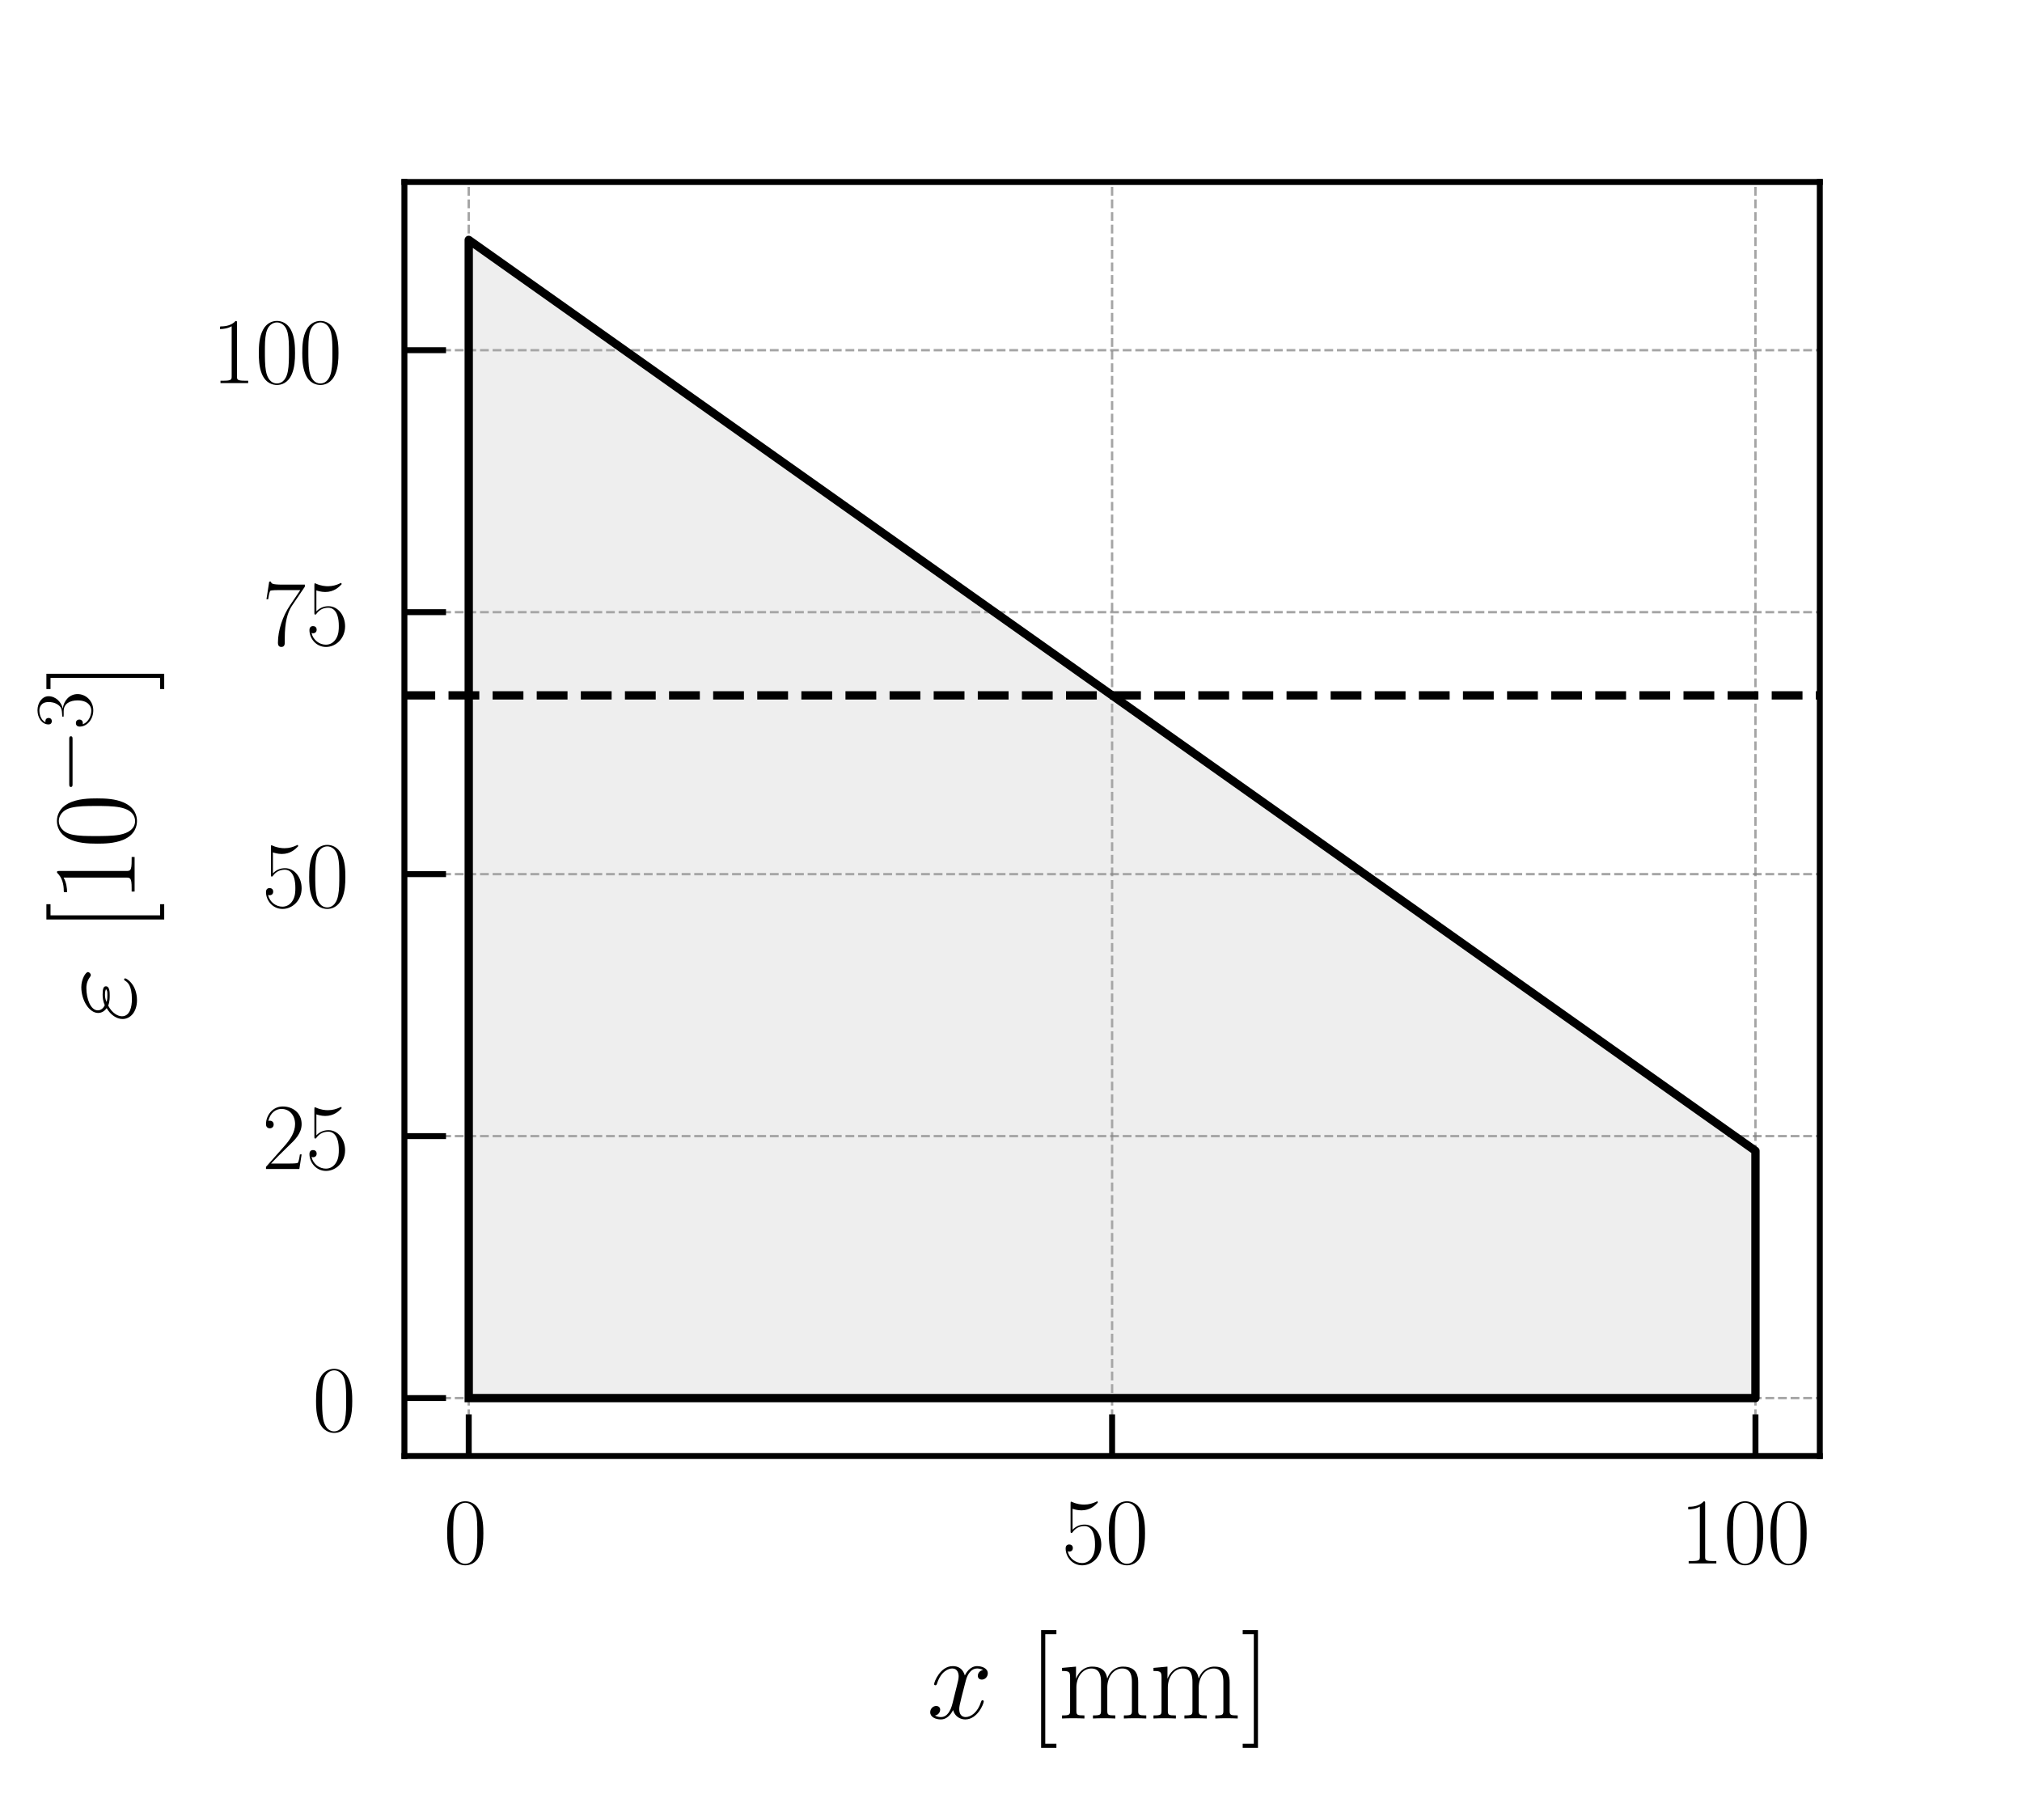
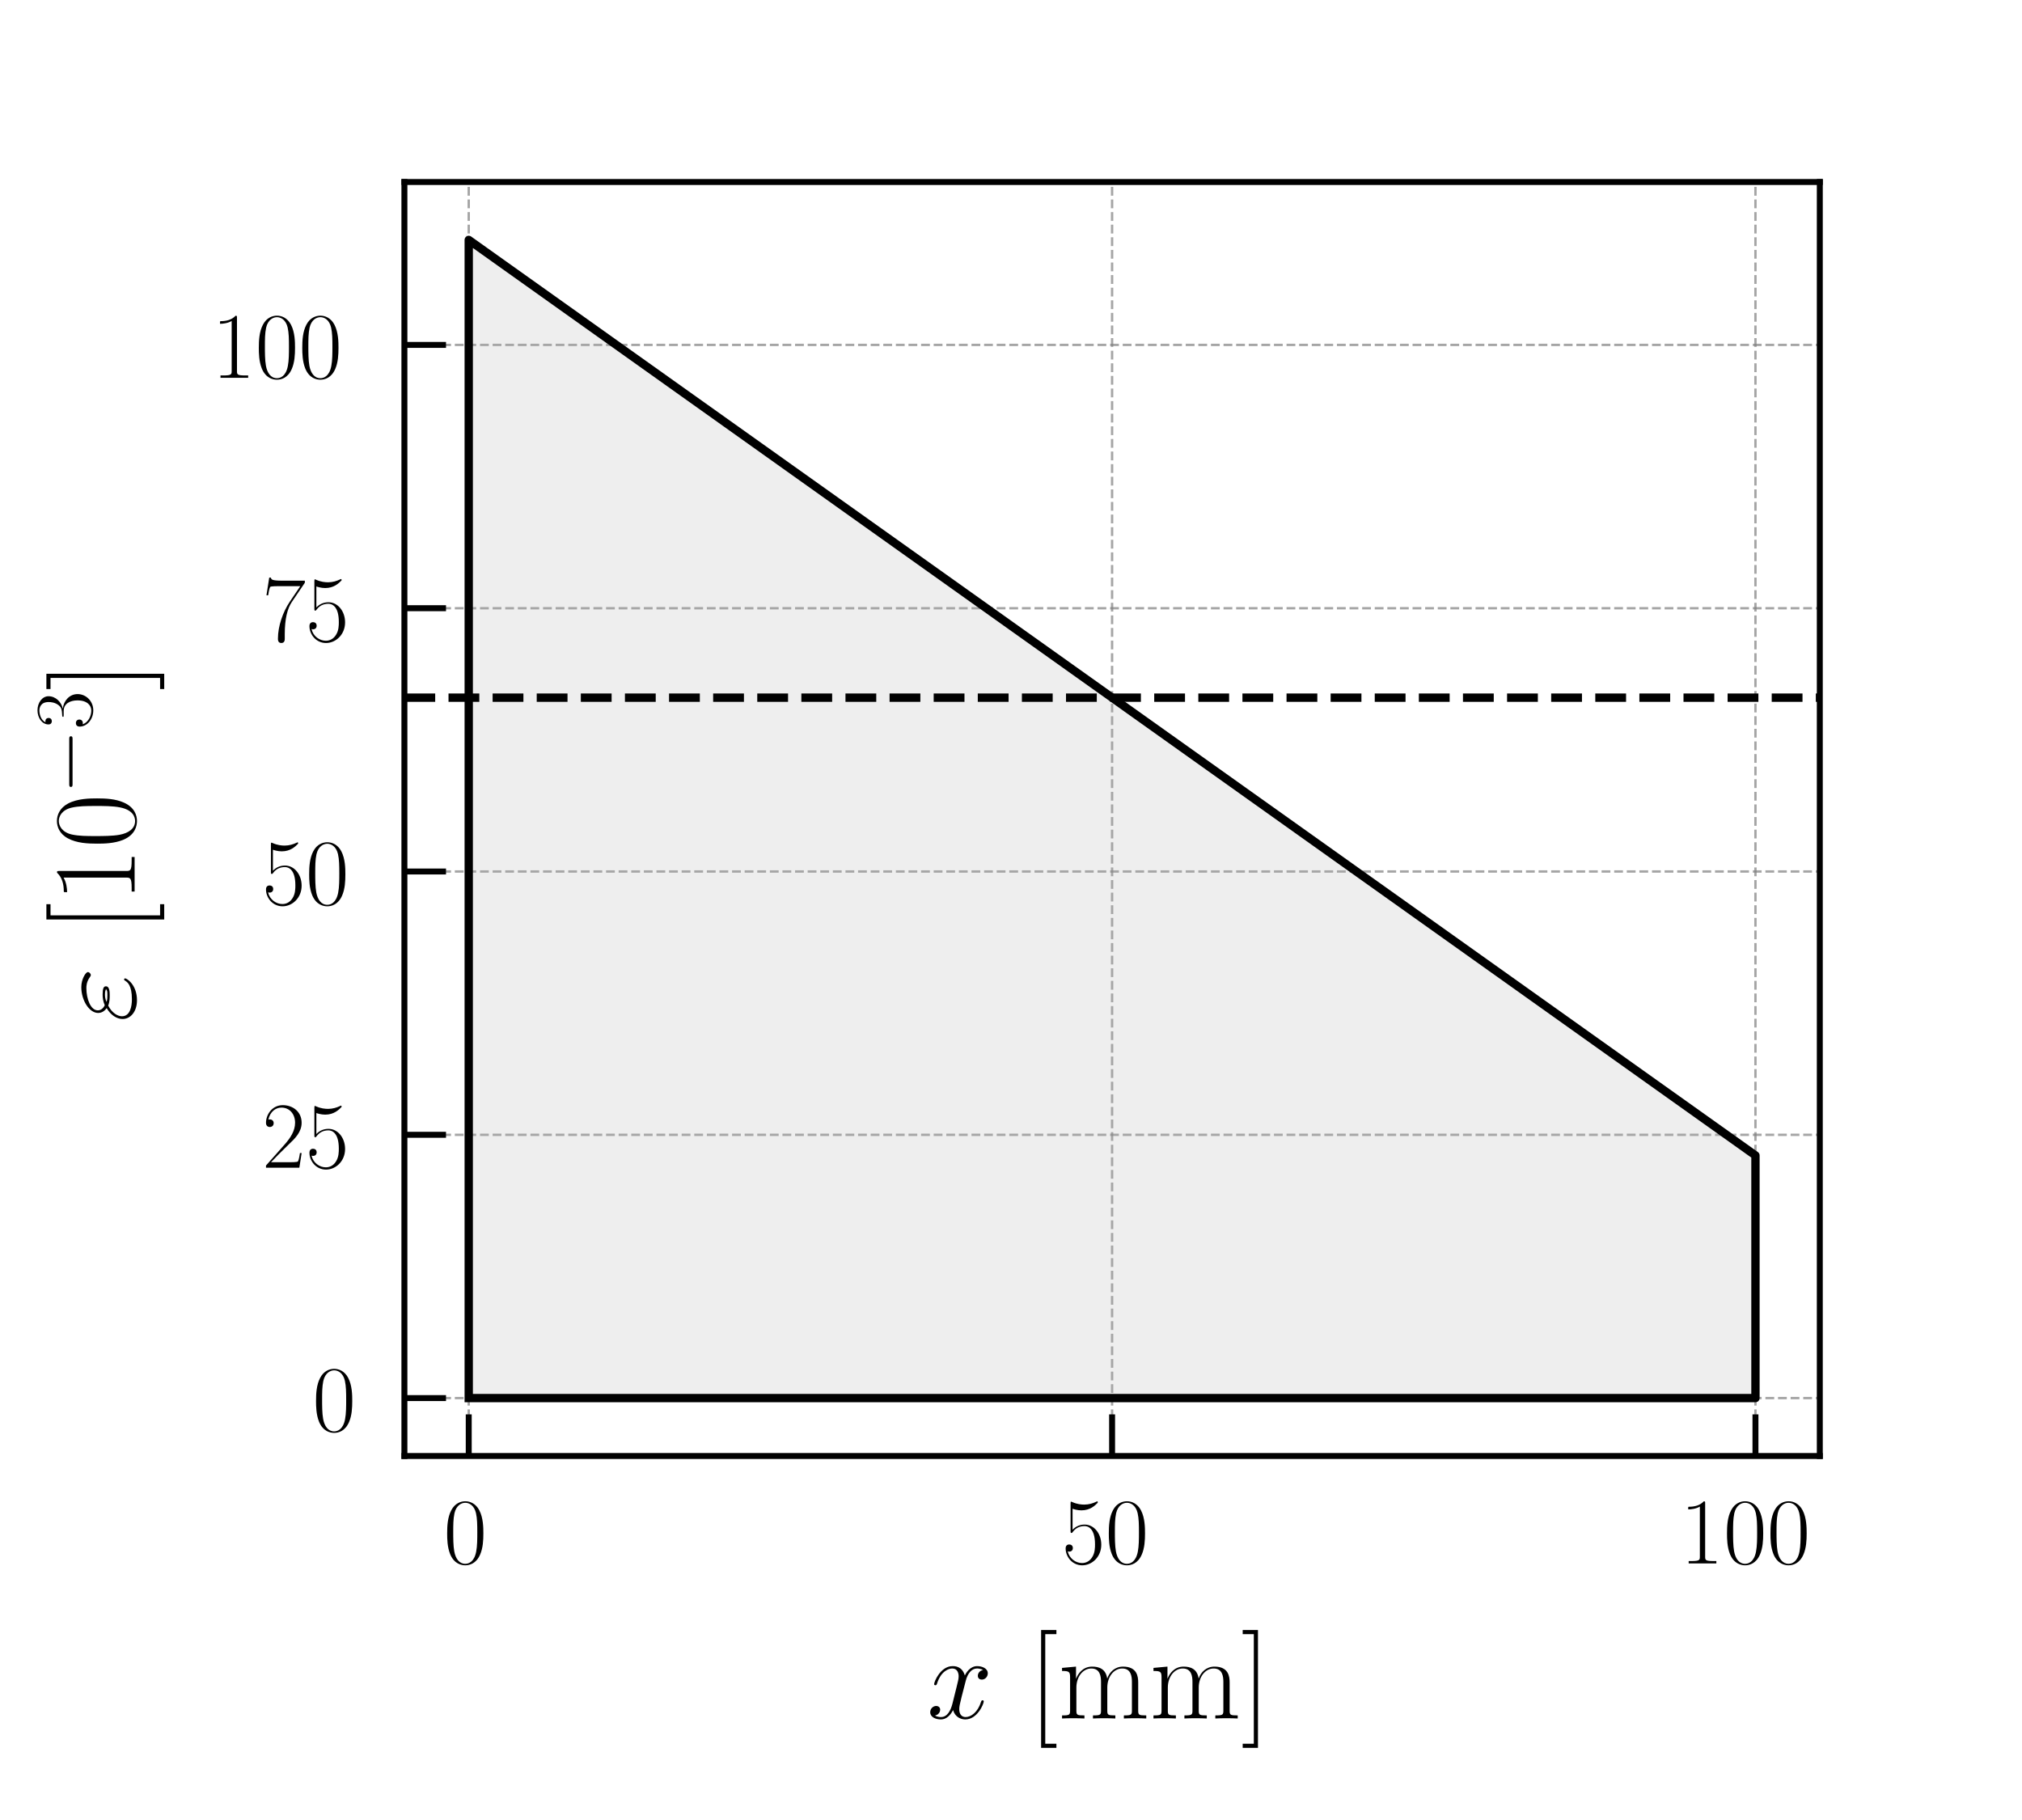
<svg xmlns="http://www.w3.org/2000/svg" xmlns:xlink="http://www.w3.org/1999/xlink" width="170.079pt" height="153.071pt" viewBox="0 0 170.079 153.071" version="1.1">
  <defs>
    <style type="text/css">*{stroke-linejoin: round; stroke-linecap: butt}</style>
  </defs>
  <g id="figure_1">
    <g id="patch_1">
      <path d="M 0 153.071  L 170.079 153.071  L 170.079 0  L 0 0  z " style="fill: #ffffff" />
    </g>
    <g id="axes_1">
      <g id="patch_2">
        <path d="M 34.016 122.457  L 153.071 122.457  L 153.071 15.307  L 34.016 15.307  z " style="fill: #ffffff" />
      </g>
      <g id="matplotlib.axis_1">
        <g id="xtick_1">
          <g id="line2d_1">
-             <path d="M 39.427 122.457  L 39.427 15.307  " clip-path="url(#p278bdf357b)" style="fill: none; stroke-dasharray: 0.74,0.32; stroke-dashoffset: 0; stroke: #808080; stroke-opacity: 0.7; stroke-width: 0.2" />
+             <path d="M 39.427 122.457  L 39.427 15.307  " clip-path="url(#pf1e5e82f56)" style="fill: none; stroke-dasharray: 0.74,0.32; stroke-dashoffset: 0; stroke: #808080; stroke-opacity: 0.7; stroke-width: 0.2" />
          </g>
          <g id="line2d_2">
            <defs>
-               <path id="mff426df758" d="M 0 0  L 0 -3.5  " style="stroke: #000000; stroke-width: 0.5" />
-             </defs>
-             <g>
-               <use xlink:href="#mff426df758" x="39.427" y="122.457" style="stroke: #000000; stroke-width: 0.5" />
+               <path id="m8fd019e9a5" d="M 0 0  L 0 -3.5  " style="stroke: #000000; stroke-width: 0.5" />
+             </defs>
+             <g>
+               <use xlink:href="#m8fd019e9a5" x="39.427" y="122.457" style="stroke: #000000; stroke-width: 0.5" />
            </g>
          </g>
          <g id="text_1">
            <g transform="translate(37.31025 131.4915) scale(0.08 -0.08)">
              <defs>
                <path id="CMR17-30" d="M 2688 2025  C 2688 2416 2682 3080 2413 3591  C 2176 4039 1798 4198 1466 4198  C 1158 4198 768 4058 525 3597  C 269 3118 243 2524 243 2025  C 243 1661 250 1106 448 619  C 723 -39 1216 -128 1466 -128  C 1760 -128 2208 -7 2470 600  C 2662 1042 2688 1559 2688 2025  z M 1466 -26  C 1056 -26 813 325 723 812  C 653 1188 653 1738 653 2096  C 653 2588 653 2997 736 3387  C 858 3929 1216 4096 1466 4096  C 1728 4096 2067 3923 2189 3400  C 2272 3036 2278 2607 2278 2096  C 2278 1680 2278 1169 2202 792  C 2067 95 1690 -26 1466 -26  z " transform="scale(0.015625)" />
              </defs>
              <use xlink:href="#CMR17-30" transform="scale(0.996264)" />
            </g>
          </g>
        </g>
        <g id="xtick_2">
          <g id="line2d_3">
-             <path d="M 93.543 122.457  L 93.543 15.307  " clip-path="url(#p278bdf357b)" style="fill: none; stroke-dasharray: 0.74,0.32; stroke-dashoffset: 0; stroke: #808080; stroke-opacity: 0.7; stroke-width: 0.2" />
+             <path d="M 93.543 122.457  L 93.543 15.307  " clip-path="url(#pf1e5e82f56)" style="fill: none; stroke-dasharray: 0.74,0.32; stroke-dashoffset: 0; stroke: #808080; stroke-opacity: 0.7; stroke-width: 0.2" />
          </g>
          <g id="line2d_4">
            <g>
-               <use xlink:href="#mff426df758" x="93.543" y="122.457" style="stroke: #000000; stroke-width: 0.5" />
+               <use xlink:href="#m8fd019e9a5" x="93.543" y="122.457" style="stroke: #000000; stroke-width: 0.5" />
            </g>
          </g>
          <g id="text_2">
            <g transform="translate(89.30912 131.4915) scale(0.08 -0.08)">
              <defs>
                <path id="CMR17-35" d="M 730 3692  C 794 3666 1056 3584 1325 3584  C 1920 3584 2246 3911 2432 4100  C 2432 4157 2432 4192 2394 4192  C 2387 4192 2374 4192 2323 4163  C 2099 4058 1837 3973 1517 3973  C 1325 3973 1037 3999 723 4139  C 653 4171 640 4171 634 4171  C 602 4171 595 4164 595 4037  L 595 2203  C 595 2089 595 2057 659 2057  C 691 2057 704 2070 736 2114  C 941 2401 1222 2522 1542 2522  C 1766 2522 2246 2382 2246 1289  C 2246 1085 2246 715 2054 421  C 1894 159 1645 25 1370 25  C 947 25 518 320 403 814  C 429 807 480 795 506 795  C 589 795 749 840 749 1038  C 749 1210 627 1280 506 1280  C 358 1280 262 1190 262 1011  C 262 454 704 -128 1382 -128  C 2042 -128 2669 440 2669 1264  C 2669 2030 2170 2624 1549 2624  C 1222 2624 947 2503 730 2274  L 730 3692  z " transform="scale(0.015625)" />
              </defs>
              <use xlink:href="#CMR17-35" transform="scale(0.996264)" />
              <use xlink:href="#CMR17-30" transform="translate(45.69048 0) scale(0.996264)" />
            </g>
          </g>
        </g>
        <g id="xtick_3">
          <g id="line2d_5">
-             <path d="M 147.659 122.457  L 147.659 15.307  " clip-path="url(#p278bdf357b)" style="fill: none; stroke-dasharray: 0.74,0.32; stroke-dashoffset: 0; stroke: #808080; stroke-opacity: 0.7; stroke-width: 0.2" />
+             <path d="M 147.659 122.457  L 147.659 15.307  " clip-path="url(#pf1e5e82f56)" style="fill: none; stroke-dasharray: 0.74,0.32; stroke-dashoffset: 0; stroke: #808080; stroke-opacity: 0.7; stroke-width: 0.2" />
          </g>
          <g id="line2d_6">
            <g>
-               <use xlink:href="#mff426df758" x="147.659" y="122.457" style="stroke: #000000; stroke-width: 0.5" />
+               <use xlink:href="#m8fd019e9a5" x="147.659" y="122.457" style="stroke: #000000; stroke-width: 0.5" />
            </g>
          </g>
          <g id="text_3">
            <g transform="translate(141.308 131.4915) scale(0.08 -0.08)">
              <defs>
                <path id="CMR17-31" d="M 1702 4058  C 1702 4192 1696 4192 1606 4192  C 1357 3916 979 3827 621 3827  C 602 3827 570 3827 563 3808  C 557 3795 557 3782 557 3648  C 755 3648 1088 3686 1344 3839  L 1344 461  C 1344 236 1331 160 781 160  L 589 160  L 589 0  C 896 0 1216 0 1523 0  C 1830 0 2150 0 2458 0  L 2458 160  L 2266 160  C 1715 160 1702 230 1702 458  L 1702 4058  z " transform="scale(0.015625)" />
              </defs>
              <use xlink:href="#CMR17-31" transform="scale(0.996264)" />
              <use xlink:href="#CMR17-30" transform="translate(45.69048 0) scale(0.996264)" />
              <use xlink:href="#CMR17-30" transform="translate(91.38095 0) scale(0.996264)" />
            </g>
          </g>
        </g>
        <g id="text_4">
          <g transform="translate(77.96628 144.5132) scale(0.1 -0.1)">
            <defs>
              <path id="CMMI12-78" d="M 3034 2606  C 2829 2567 2752 2414 2752 2293  C 2752 2139 2874 2088 2963 2088  C 3155 2088 3290 2254 3290 2427  C 3290 2695 2982 2816 2714 2816  C 2323 2816 2106 2433 2048 2312  C 1901 2816 1504 2816 1389 2816  C 736 2816 390 1980 390 1839  C 390 1814 416 1782 461 1782  C 512 1782 525 1820 538 1846  C 755 2555 1184 2689 1370 2689  C 1658 2689 1715 2420 1715 2267  C 1715 2127 1677 1980 1600 1673  L 1382 798  C 1286 415 1101 64 762 64  C 730 64 570 64 435 147  C 666 192 717 383 717 460  C 717 588 621 664 499 664  C 346 664 179 530 179 326  C 179 57 480 -64 755 -64  C 1062 -64 1280 179 1414 441  C 1517 64 1837 -64 2074 -64  C 2726 -64 3072 773 3072 913  C 3072 945 3046 971 3008 971  C 2950 971 2944 939 2925 888  C 2752 326 2381 64 2093 64  C 1869 64 1747 230 1747 492  C 1747 632 1773 734 1875 1156  L 2099 2024  C 2195 2408 2413 2689 2707 2689  C 2720 2689 2899 2689 3034 2606  z " transform="scale(0.015625)" />
              <path id="CMR17-5b" d="M 1504 -1600  L 1504 -1377  L 902 -1377  L 902 4544  L 1504 4544  L 1504 4767  L 678 4767  L 678 -1600  L 1504 -1600  z " transform="scale(0.015625)" />
              <path id="CMR17-6d" d="M 4326 1933  C 4326 2252 4269 2790 3507 2790  C 3072 2790 2771 2496 2656 2151  L 2650 2151  C 2573 2676 2195 2790 1837 2790  C 1331 2790 1069 2400 973 2144  L 966 2144  L 966 2790  L 211 2720  L 211 2554  C 589 2554 646 2515 646 2208  L 646 428  C 646 184 621 153 211 153  L 211 -13  C 365 0 646 0 813 0  C 979 0 1267 0 1421 -13  L 1421 153  C 1011 153 986 178 986 428  L 986 1658  C 986 2247 1344 2688 1792 2688  C 2266 2688 2317 2266 2317 1958  L 2317 428  C 2317 184 2291 153 1882 153  L 1882 -13  C 2035 0 2317 0 2483 0  C 2650 0 2938 0 3091 -13  L 3091 153  C 2682 153 2656 178 2656 428  L 2656 1658  C 2656 2247 3014 2688 3462 2688  C 3936 2688 3987 2266 3987 1958  L 3987 428  C 3987 184 3962 153 3552 153  L 3552 -13  C 3706 0 3987 0 4154 0  C 4320 0 4608 0 4762 -13  L 4762 153  C 4352 153 4326 178 4326 428  L 4326 1933  z " transform="scale(0.015625)" />
              <path id="CMR17-5d" d="M 915 4767  L 90 4767  L 90 4544  L 691 4544  L 691 -1377  L 90 -1377  L 90 -1600  L 915 -1600  L 915 4767  z " transform="scale(0.015625)" />
            </defs>
            <use xlink:href="#CMMI12-78" transform="scale(0.996264)" />
            <use xlink:href="#CMR17-5b" transform="translate(85.51003 0) scale(0.996264)" />
            <use xlink:href="#CMR17-6d" transform="translate(110.3811 0) scale(0.996264)" />
            <use xlink:href="#CMR17-6d" transform="translate(187.3007 0) scale(0.996264)" />
            <use xlink:href="#CMR17-5d" transform="translate(264.2203 0) scale(0.996264)" />
          </g>
        </g>
      </g>
      <g id="matplotlib.axis_2">
        <g id="ytick_1">
          <g id="line2d_7">
-             <path d="M 34.016 117.586  L 153.071 117.586  " clip-path="url(#p278bdf357b)" style="fill: none; stroke-dasharray: 0.74,0.32; stroke-dashoffset: 0; stroke: #808080; stroke-opacity: 0.7; stroke-width: 0.2" />
+             <path d="M 34.016 117.586  L 153.071 117.586  " clip-path="url(#pf1e5e82f56)" style="fill: none; stroke-dasharray: 0.74,0.32; stroke-dashoffset: 0; stroke: #808080; stroke-opacity: 0.7; stroke-width: 0.2" />
          </g>
          <g id="line2d_8">
            <defs>
-               <path id="m2c80302e3c" d="M 0 0  L 3.5 0  " style="stroke: #000000; stroke-width: 0.5" />
-             </defs>
-             <g>
-               <use xlink:href="#m2c80302e3c" x="34.016" y="117.586" style="stroke: #000000; stroke-width: 0.5" />
+               <path id="mace1237fa8" d="M 0 0  L 3.5 0  " style="stroke: #000000; stroke-width: 0.5" />
+             </defs>
+             <g>
+               <use xlink:href="#mace1237fa8" x="34.016" y="117.586" style="stroke: #000000; stroke-width: 0.5" />
            </g>
          </g>
          <g id="text_5">
            <g transform="translate(26.28157 120.3537) scale(0.08 -0.08)">
              <use xlink:href="#CMR17-30" transform="scale(0.996264)" />
            </g>
          </g>
        </g>
        <g id="ytick_2">
          <g id="line2d_9">
-             <path d="M 34.016 95.553  L 153.071 95.553  " clip-path="url(#p278bdf357b)" style="fill: none; stroke-dasharray: 0.74,0.32; stroke-dashoffset: 0; stroke: #808080; stroke-opacity: 0.7; stroke-width: 0.2" />
+             <path d="M 34.016 95.442  L 153.071 95.442  " clip-path="url(#pf1e5e82f56)" style="fill: none; stroke-dasharray: 0.74,0.32; stroke-dashoffset: 0; stroke: #808080; stroke-opacity: 0.7; stroke-width: 0.2" />
          </g>
          <g id="line2d_10">
            <g>
-               <use xlink:href="#m2c80302e3c" x="34.016" y="95.553" style="stroke: #000000; stroke-width: 0.5" />
+               <use xlink:href="#mace1237fa8" x="34.016" y="95.442" style="stroke: #000000; stroke-width: 0.5" />
            </g>
          </g>
          <g id="text_6">
-             <g transform="translate(22.04738 98.31999) scale(0.08 -0.08)">
+             <g transform="translate(22.04738 98.20936) scale(0.08 -0.08)">
              <defs>
                <path id="CMR17-32" d="M 2669 989  L 2554 989  C 2490 536 2438 459 2413 420  C 2381 369 1920 369 1830 369  L 602 369  C 832 619 1280 1072 1824 1597  C 2214 1967 2669 2402 2669 3035  C 2669 3790 2067 4224 1395 4224  C 691 4224 262 3604 262 3030  C 262 2780 448 2748 525 2748  C 589 2748 781 2787 781 3010  C 781 3207 614 3264 525 3264  C 486 3264 448 3258 422 3245  C 544 3790 915 4058 1306 4058  C 1862 4058 2227 3617 2227 3035  C 2227 2479 1901 2000 1536 1584  L 262 146  L 262 0  L 2515 0  L 2669 989  z " transform="scale(0.015625)" />
              </defs>
              <use xlink:href="#CMR17-32" transform="scale(0.996264)" />
              <use xlink:href="#CMR17-35" transform="translate(45.69048 0) scale(0.996264)" />
            </g>
          </g>
        </g>
        <g id="ytick_3">
          <g id="line2d_11">
-             <path d="M 34.016 73.519  L 153.071 73.519  " clip-path="url(#p278bdf357b)" style="fill: none; stroke-dasharray: 0.74,0.32; stroke-dashoffset: 0; stroke: #808080; stroke-opacity: 0.7; stroke-width: 0.2" />
+             <path d="M 34.016 73.298  L 153.071 73.298  " clip-path="url(#pf1e5e82f56)" style="fill: none; stroke-dasharray: 0.74,0.32; stroke-dashoffset: 0; stroke: #808080; stroke-opacity: 0.7; stroke-width: 0.2" />
          </g>
          <g id="line2d_12">
            <g>
-               <use xlink:href="#m2c80302e3c" x="34.016" y="73.519" style="stroke: #000000; stroke-width: 0.5" />
+               <use xlink:href="#mace1237fa8" x="34.016" y="73.298" style="stroke: #000000; stroke-width: 0.5" />
            </g>
          </g>
          <g id="text_7">
-             <g transform="translate(22.04738 76.28633) scale(0.08 -0.08)">
+             <g transform="translate(22.04738 76.06506) scale(0.08 -0.08)">
              <use xlink:href="#CMR17-35" transform="scale(0.996264)" />
              <use xlink:href="#CMR17-30" transform="translate(45.69048 0) scale(0.996264)" />
            </g>
          </g>
        </g>
        <g id="ytick_4">
          <g id="line2d_13">
-             <path d="M 34.016 51.485  L 153.071 51.485  " clip-path="url(#p278bdf357b)" style="fill: none; stroke-dasharray: 0.74,0.32; stroke-dashoffset: 0; stroke: #808080; stroke-opacity: 0.7; stroke-width: 0.2" />
+             <path d="M 34.016 51.153  L 153.071 51.153  " clip-path="url(#pf1e5e82f56)" style="fill: none; stroke-dasharray: 0.74,0.32; stroke-dashoffset: 0; stroke: #808080; stroke-opacity: 0.7; stroke-width: 0.2" />
          </g>
          <g id="line2d_14">
            <g>
-               <use xlink:href="#m2c80302e3c" x="34.016" y="51.485" style="stroke: #000000; stroke-width: 0.5" />
+               <use xlink:href="#mace1237fa8" x="34.016" y="51.153" style="stroke: #000000; stroke-width: 0.5" />
            </g>
          </g>
          <g id="text_8">
-             <g transform="translate(22.04738 54.25266) scale(0.08 -0.08)">
+             <g transform="translate(22.04738 53.92077) scale(0.08 -0.08)">
              <defs>
                <path id="CMR17-37" d="M 2886 3941  L 2886 4081  L 1382 4081  C 634 4081 621 4165 595 4288  L 480 4288  L 294 3094  L 410 3094  C 429 3215 474 3540 550 3661  C 589 3712 1062 3712 1171 3712  L 2579 3712  L 1869 2661  C 1395 1954 1069 999 1069 165  C 1069 89 1069 -128 1299 -128  C 1530 -128 1530 89 1530 171  L 1530 465  C 1530 1508 1709 2196 2003 2636  L 2886 3941  z " transform="scale(0.015625)" />
              </defs>
              <use xlink:href="#CMR17-37" transform="scale(0.996264)" />
              <use xlink:href="#CMR17-35" transform="translate(45.69048 0) scale(0.996264)" />
            </g>
          </g>
        </g>
        <g id="ytick_5">
          <g id="line2d_15">
-             <path d="M 34.016 29.452  L 153.071 29.452  " clip-path="url(#p278bdf357b)" style="fill: none; stroke-dasharray: 0.74,0.32; stroke-dashoffset: 0; stroke: #808080; stroke-opacity: 0.7; stroke-width: 0.2" />
+             <path d="M 34.016 29.009  L 153.071 29.009  " clip-path="url(#pf1e5e82f56)" style="fill: none; stroke-dasharray: 0.74,0.32; stroke-dashoffset: 0; stroke: #808080; stroke-opacity: 0.7; stroke-width: 0.2" />
          </g>
          <g id="line2d_16">
            <g>
-               <use xlink:href="#m2c80302e3c" x="34.016" y="29.452" style="stroke: #000000; stroke-width: 0.5" />
+               <use xlink:href="#mace1237fa8" x="34.016" y="29.009" style="stroke: #000000; stroke-width: 0.5" />
            </g>
          </g>
          <g id="text_9">
-             <g transform="translate(17.8132 32.219) scale(0.08 -0.08)">
+             <g transform="translate(17.8132 31.77647) scale(0.08 -0.08)">
              <use xlink:href="#CMR17-31" transform="scale(0.996264)" />
              <use xlink:href="#CMR17-30" transform="translate(45.69048 0) scale(0.996264)" />
              <use xlink:href="#CMR17-30" transform="translate(91.38095 0) scale(0.996264)" />
            </g>
          </g>
        </g>
        <g id="text_10">
          <g transform="translate(11.32254 85.96197) rotate(-90) scale(0.1 -0.1)">
            <defs>
              <path id="CMMI12-22" d="M 890 1427  C 1094 1345 1312 1345 1434 1345  C 1600 1345 1933 1345 1933 1550  C 1933 1678 1811 1728 1485 1728  C 1325 1728 1133 1709 909 1613  C 710 1708 634 1852 634 1990  C 634 2379 1261 2606 1830 2606  C 1939 2606 2170 2606 2438 2411  C 2477 2387 2496 2367 2541 2367  C 2618 2367 2701 2449 2701 2526  C 2701 2639 2330 2880 1888 2880  C 1171 2880 493 2449 493 1972  C 493 1734 646 1586 755 1509  C 384 1301 166 961 166 652  C 166 219 563 -128 1178 -128  C 2022 -128 2362 424 2362 512  C 2362 543 2336 568 2304 568  C 2272 568 2259 549 2234 512  C 2163 395 1997 146 1235 146  C 838 146 314 245 314 686  C 314 898 474 1214 890 1427  z M 1088 1518  C 1261 1600 1427 1600 1472 1600  C 1651 1600 1683 1583 1786 1545  C 1677 1472 1664 1472 1434 1472  C 1318 1472 1216 1472 1088 1518  z " transform="scale(0.015625)" />
              <path id="CMSY10-0" d="M 4218 1472  C 4326 1472 4442 1472 4442 1600  C 4442 1728 4326 1728 4218 1728  L 755 1728  C 646 1728 531 1728 531 1600  C 531 1472 646 1472 755 1472  L 4218 1472  z " transform="scale(0.015625)" />
              <path id="CMR17-33" d="M 1414 2157  C 1984 2157 2234 1662 2234 1090  C 2234 320 1824 25 1453 25  C 1114 25 563 194 390 693  C 422 680 454 680 486 680  C 640 680 755 782 755 948  C 755 1133 614 1216 486 1216  C 378 1216 211 1165 211 926  C 211 335 787 -128 1466 -128  C 2176 -128 2720 430 2720 1085  C 2720 1707 2208 2157 1600 2227  C 2086 2328 2554 2756 2554 3329  C 2554 3820 2048 4179 1472 4179  C 890 4179 378 3829 378 3329  C 378 3110 544 3072 627 3072  C 762 3072 877 3155 877 3321  C 877 3486 762 3569 627 3569  C 602 3569 570 3569 544 3557  C 730 3959 1235 4032 1459 4032  C 1683 4032 2106 3925 2106 3320  C 2106 3143 2080 2828 1862 2550  C 1670 2304 1453 2304 1242 2284  C 1210 2284 1062 2269 1037 2269  C 992 2263 966 2257 966 2208  C 966 2163 973 2157 1101 2157  L 1414 2157  z " transform="scale(0.015625)" />
            </defs>
            <use xlink:href="#CMMI12-22" transform="scale(0.996264)" />
            <use xlink:href="#CMR17-5b" transform="translate(75.72616 0) scale(0.996264)" />
            <use xlink:href="#CMR17-31" transform="translate(100.5972 0) scale(0.996264)" />
            <use xlink:href="#CMR17-30" transform="translate(146.2877 0) scale(0.996264)" />
            <use xlink:href="#CMSY10-0" transform="translate(191.9782 36.15364) scale(0.697382)" />
            <use xlink:href="#CMR17-33" transform="translate(246.2192 36.15364) scale(0.697382)" />
            <use xlink:href="#CMR17-5d" transform="translate(278.7005 0) scale(0.996264)" />
          </g>
        </g>
      </g>
      <g id="patch_3">
-         <path d="M 39.427 117.586  L 147.659 117.586  L 147.659 96.792  L 39.427 20.178  z " clip-path="url(#p278bdf357b)" style="fill: #a9a9a9; opacity: 0.2; stroke: #a9a9a9; stroke-width: 0.5; stroke-linejoin: miter" />
+         <path d="M 39.427 117.586  L 147.659 117.586  L 147.659 97.177  L 39.427 20.178  z " clip-path="url(#pf1e5e82f56)" style="fill: #a9a9a9; opacity: 0.2; stroke: #a9a9a9; stroke-width: 0.5; stroke-linejoin: miter" />
      </g>
      <g id="line2d_17">
-         <path d="M 39.427 117.586  L 147.659 117.586  L 147.659 96.792  L 39.427 20.178  L 39.427 117.586  " clip-path="url(#p278bdf357b)" style="fill: none; stroke: #000000; stroke-width: 0.7; stroke-linecap: square" />
+         <path d="M 39.427 117.586  L 147.659 117.586  L 147.659 97.177  L 39.427 20.178  L 39.427 117.586  " clip-path="url(#pf1e5e82f56)" style="fill: none; stroke: #000000; stroke-width: 0.7; stroke-linecap: square" />
      </g>
      <g id="line2d_18">
-         <path d="M 34.016 58.485  L 153.071 58.485  " clip-path="url(#p278bdf357b)" style="fill: none; stroke-dasharray: 2.59,1.12; stroke-dashoffset: 0; stroke: #000000; stroke-width: 0.7" />
+         <path d="M 34.016 58.677  L 153.071 58.677  " clip-path="url(#pf1e5e82f56)" style="fill: none; stroke-dasharray: 2.59,1.12; stroke-dashoffset: 0; stroke: #000000; stroke-width: 0.7" />
      </g>
      <g id="patch_4">
        <path d="M 34.016 122.457  L 34.016 15.307  " style="fill: none; stroke: #000000; stroke-width: 0.5; stroke-linejoin: miter; stroke-linecap: square" />
      </g>
      <g id="patch_5">
        <path d="M 153.071 122.457  L 153.071 15.307  " style="fill: none; stroke: #000000; stroke-width: 0.5; stroke-linejoin: miter; stroke-linecap: square" />
      </g>
      <g id="patch_6">
        <path d="M 34.016 122.457  L 153.071 122.457  " style="fill: none; stroke: #000000; stroke-width: 0.5; stroke-linejoin: miter; stroke-linecap: square" />
      </g>
      <g id="patch_7">
        <path d="M 34.016 15.307  L 153.071 15.307  " style="fill: none; stroke: #000000; stroke-width: 0.5; stroke-linejoin: miter; stroke-linecap: square" />
      </g>
    </g>
  </g>
  <defs>
-     <clipPath id="p278bdf357b">
+     <clipPath id="pf1e5e82f56">
      <rect x="34.016" y="15.307" width="119.055" height="107.15" />
    </clipPath>
  </defs>
</svg>
